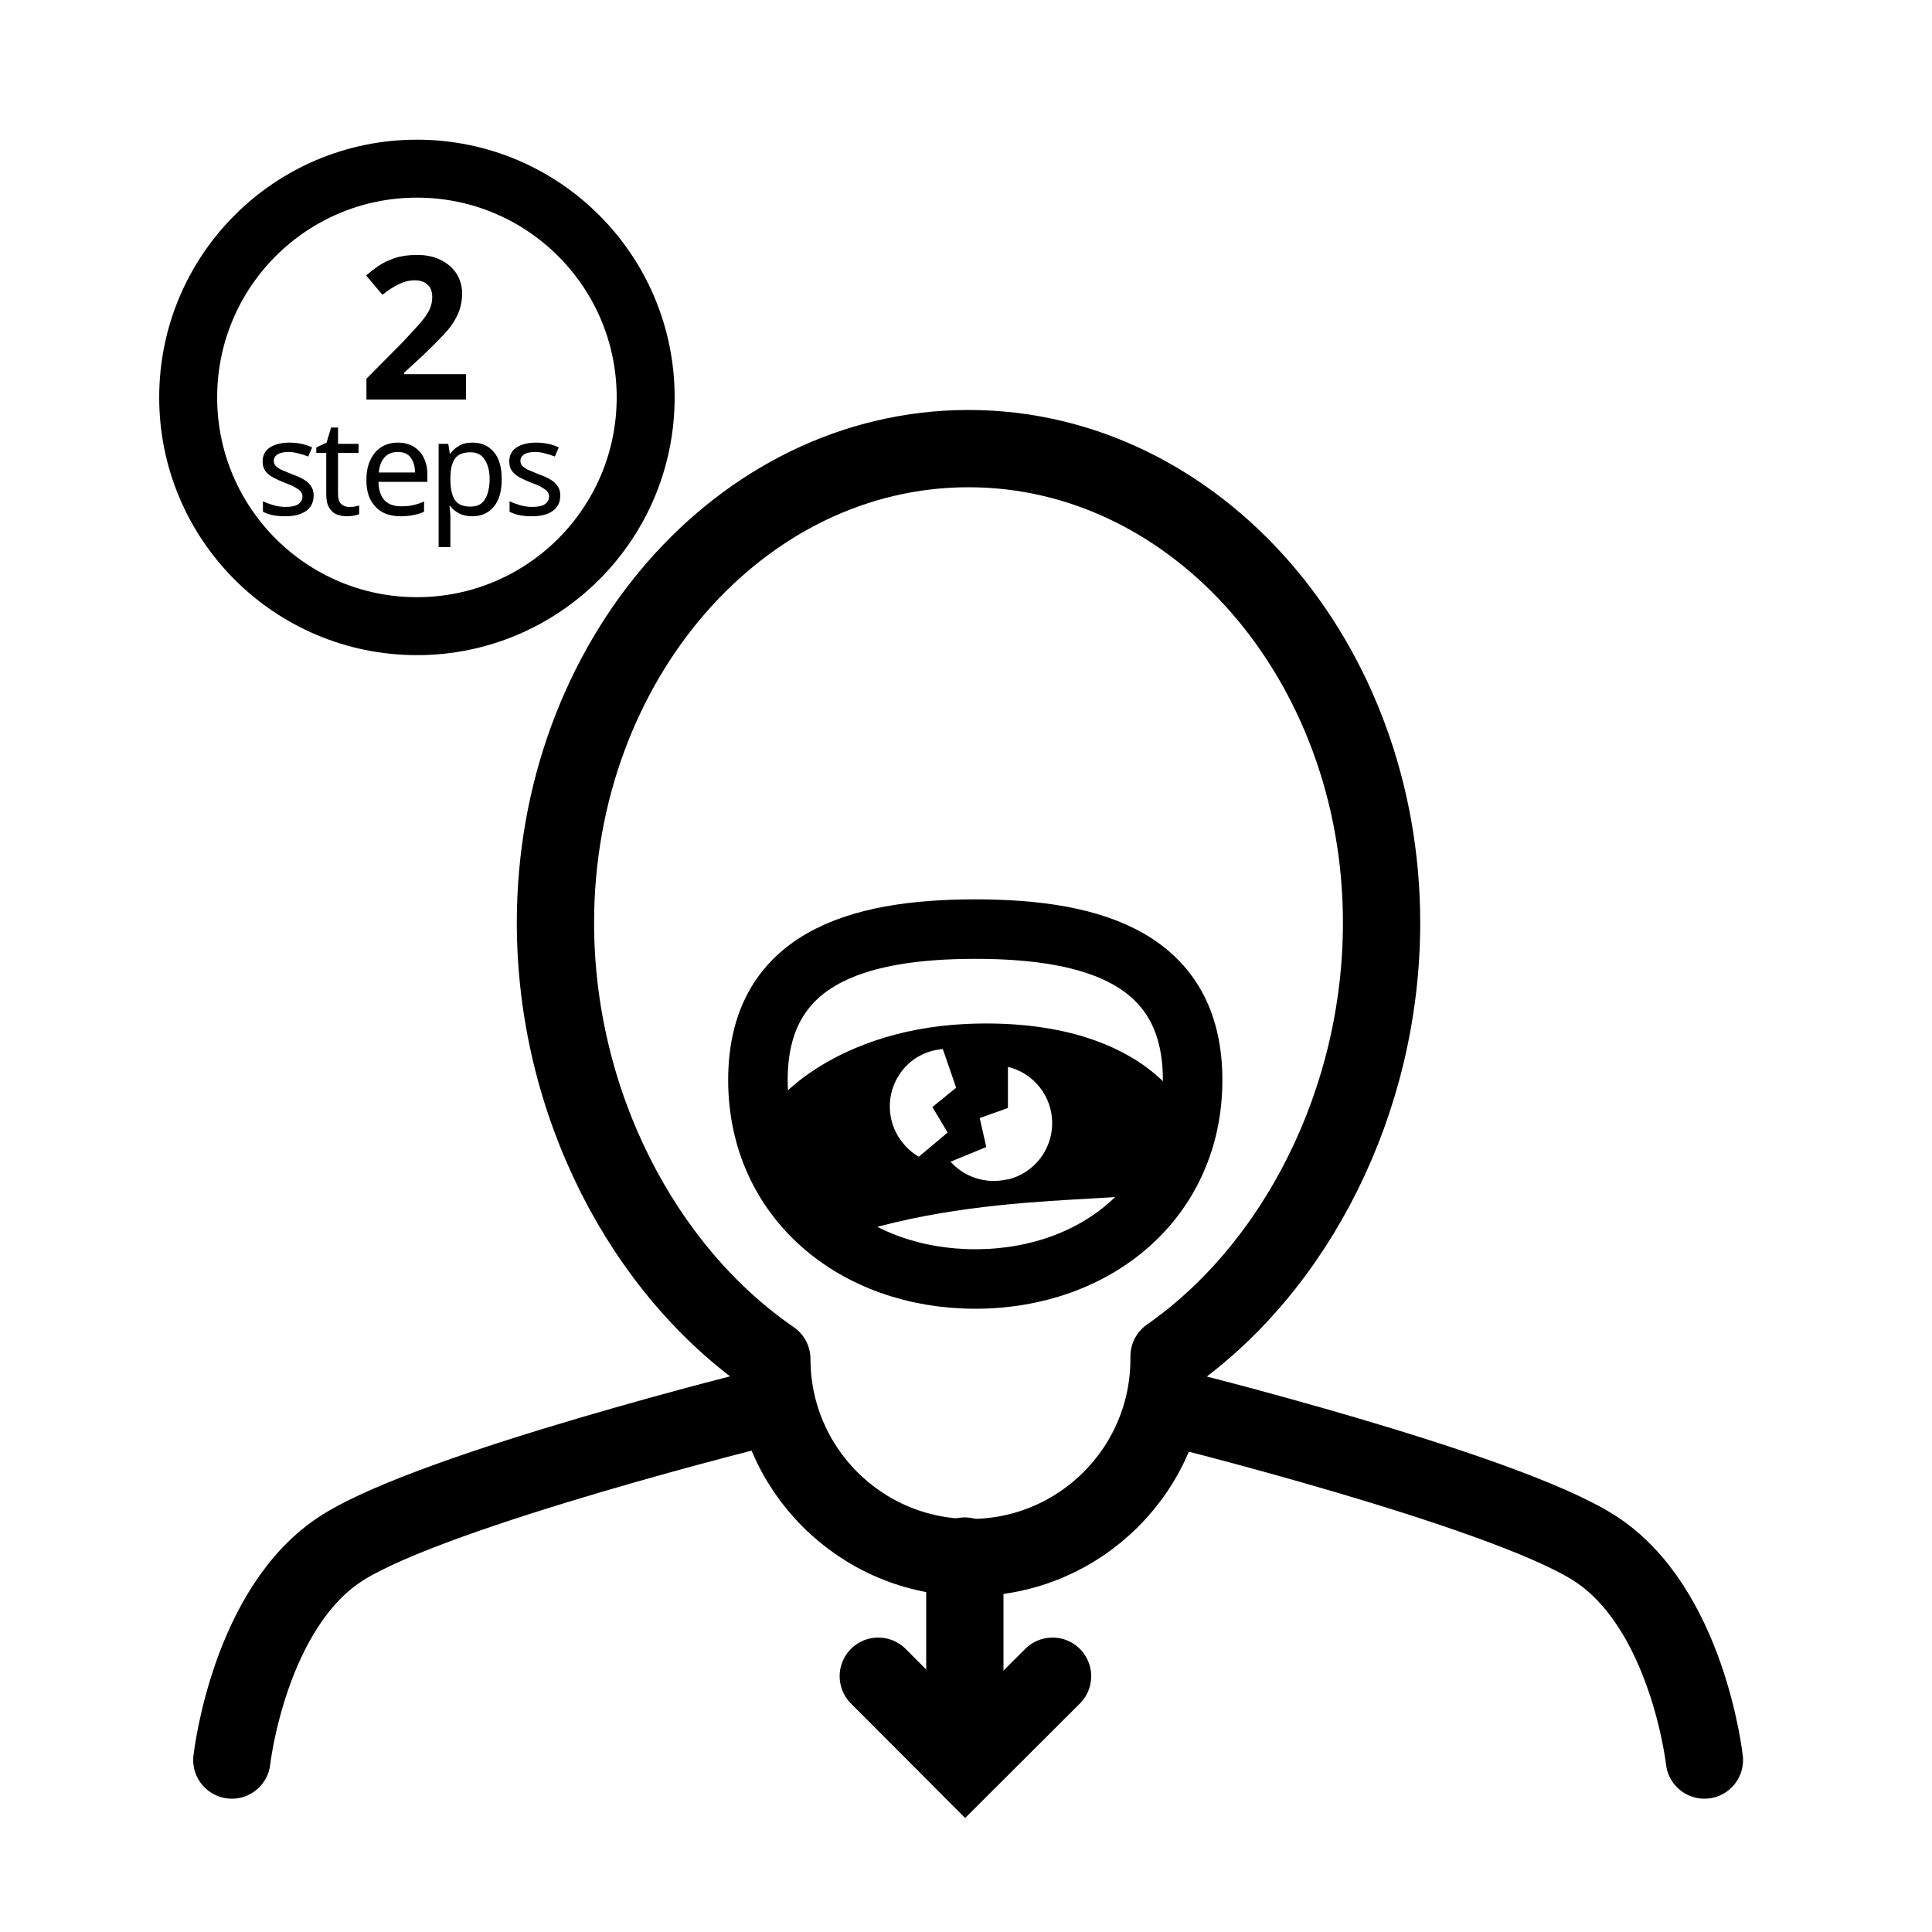
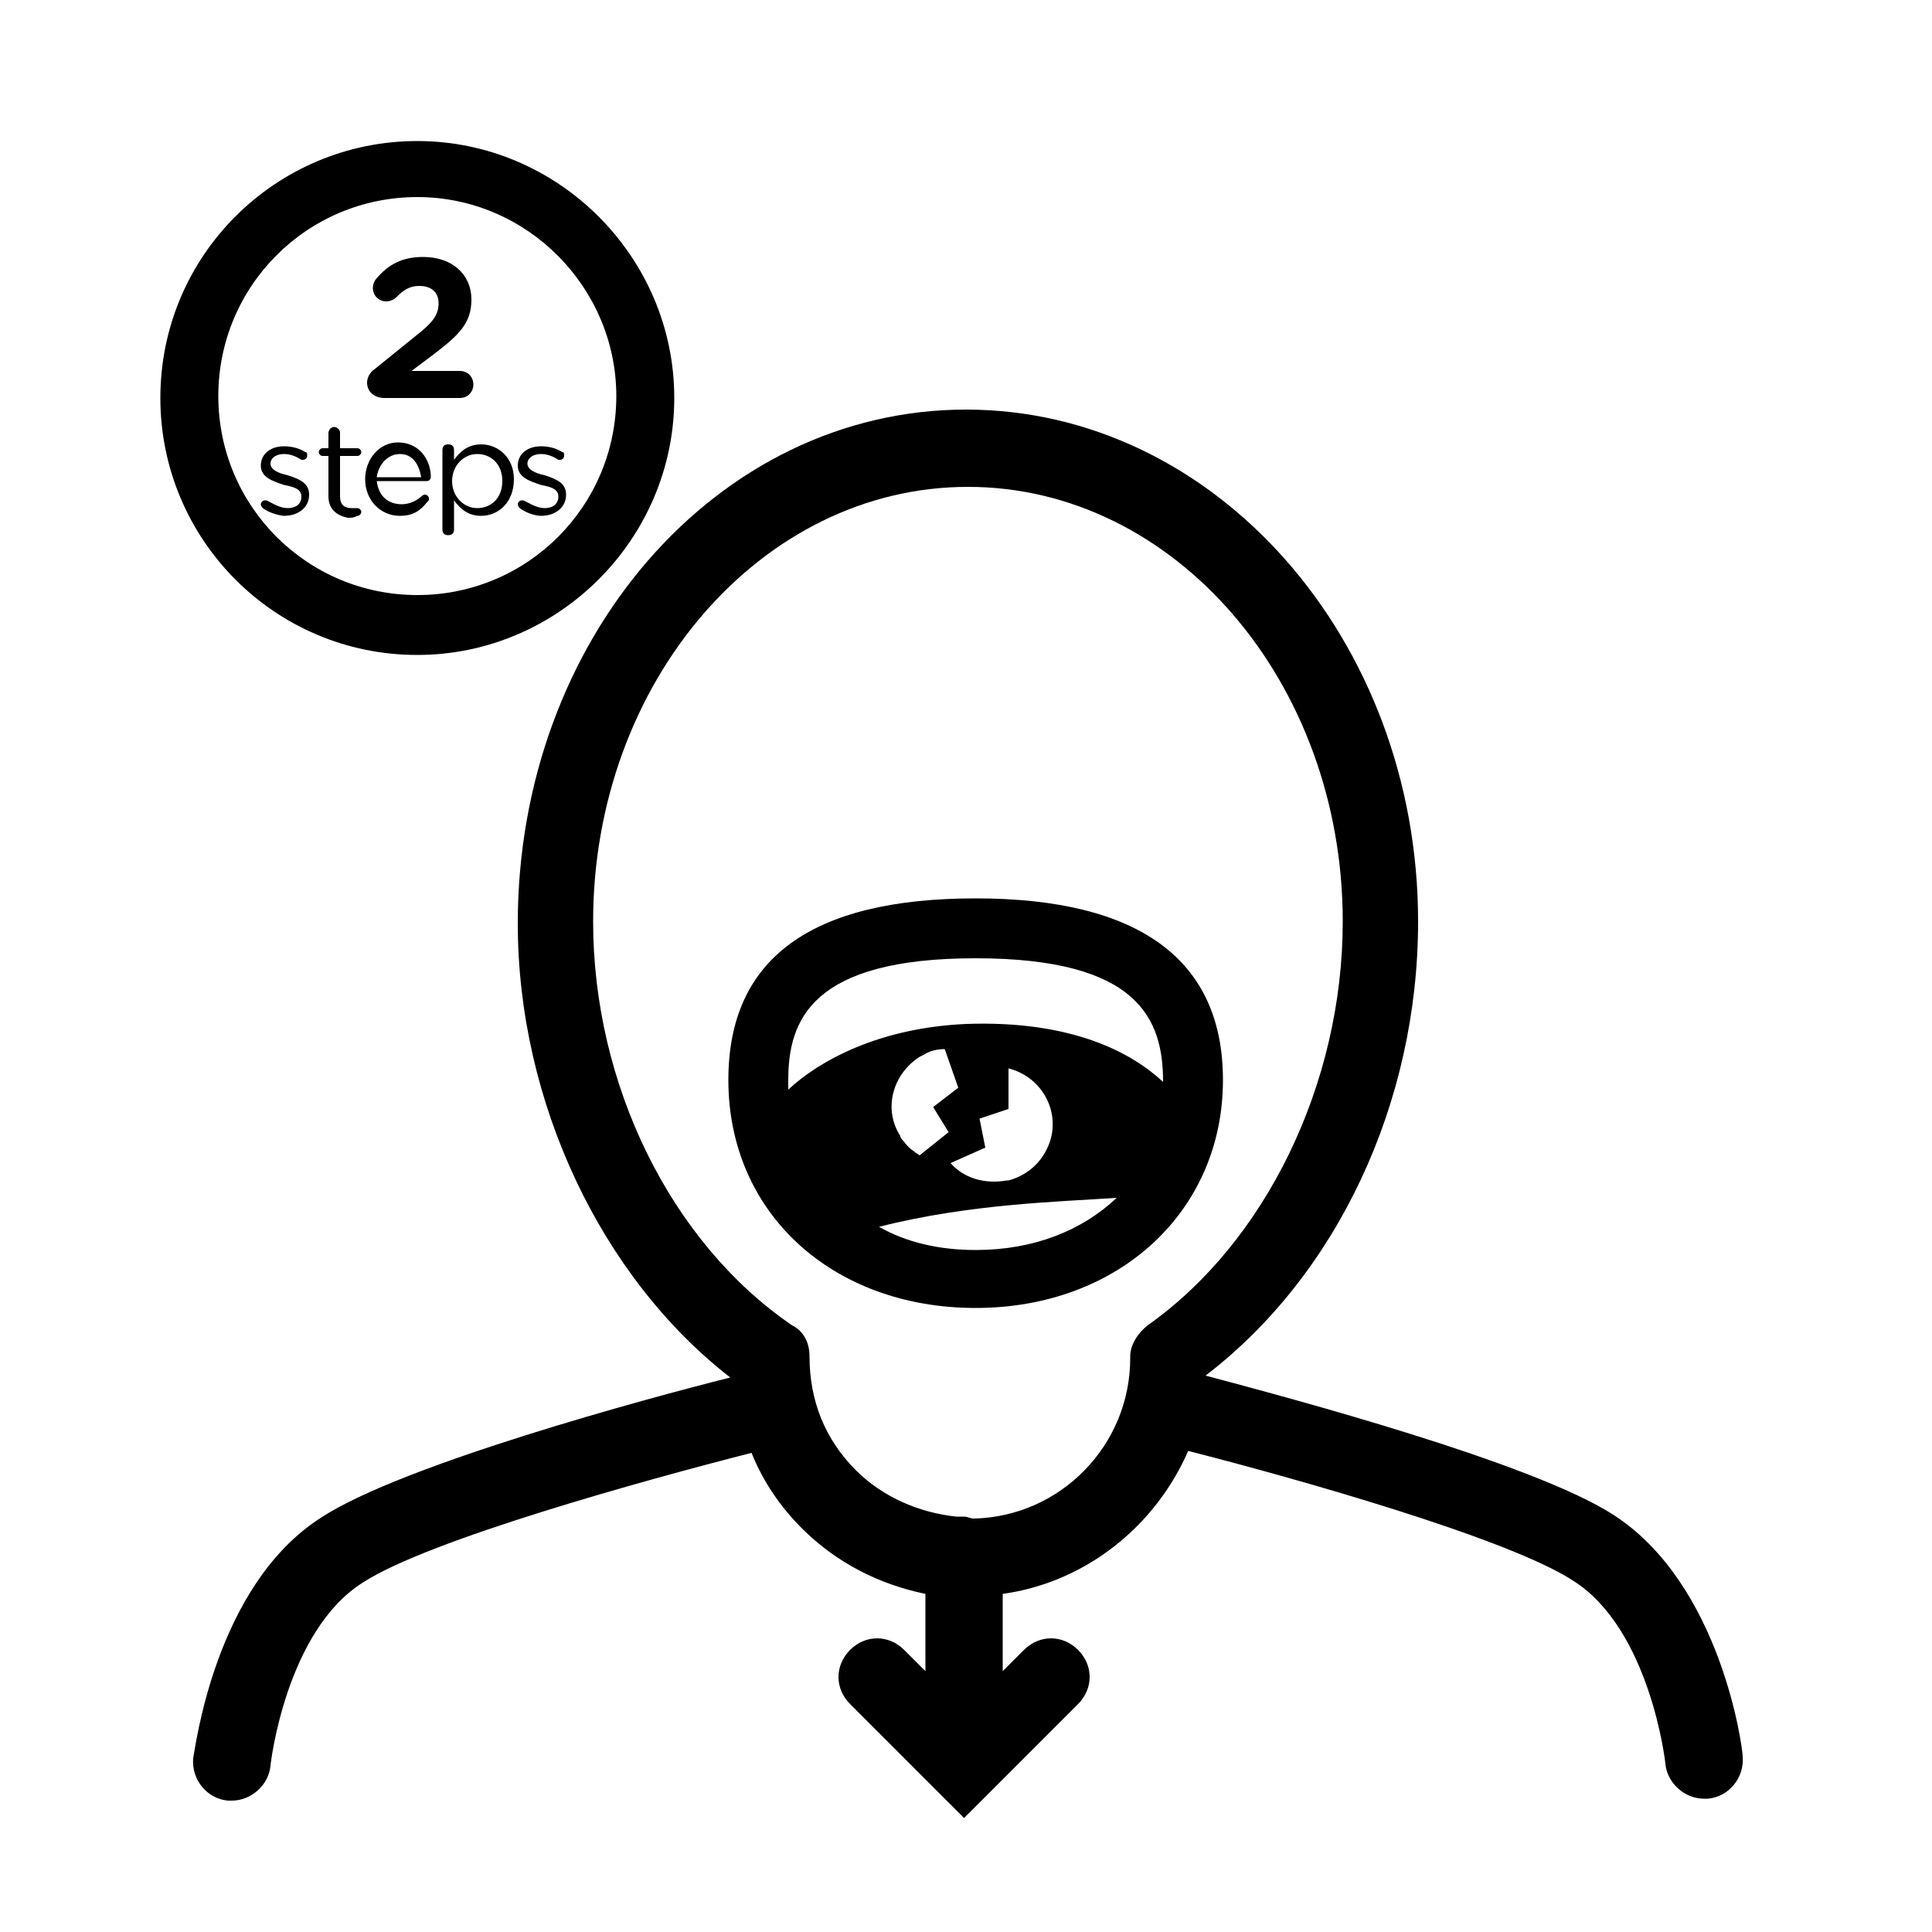
- <svg xmlns="http://www.w3.org/2000/svg" id="Layer_1" data-name="Layer 1" viewBox="0 0 100 100">
-   <defs>
-     <style>.cls-1,.cls-2,.cls-3,.cls-4{fill:none;stroke:#000;}.cls-1{stroke-linejoin:round;}.cls-1,.cls-2{stroke-width:4px;}.cls-2{stroke-linecap:round;}.cls-2,.cls-3,.cls-4{stroke-miterlimit:10;}.cls-3{stroke-width:3.08px;}.cls-4{stroke-width:3px;}.cls-5{font-size:10.32px;font-family:GothamRounded-Bold, Gotham Rounded;font-weight:700;}.cls-6{font-size:6.88px;font-family:GothamRounded-Book, Gotham Rounded;letter-spacing:-0.06em;}.cls-7{letter-spacing:-0.07em;}.cls-8{letter-spacing:-0.05em;}</style>
-   </defs>
-   <path class="cls-1" d="M71.51,47.76c0-13.55-9.57-24.54-21.38-24.54s-21.38,11-21.38,24.54c0,9.32,4.53,18,11.2,22.58v0a10.28,10.28,0,0,0,20.56,0V70.2C67.07,65.62,71.51,57,71.51,47.76Z" />
-   <path class="cls-2" d="M12,91.1s.88-7.94,5.74-11,22.06-7.31,22.06-7.31" />
-   <path class="cls-2" d="M88.22,91.1s-.88-7.94-5.74-11-22.06-7.31-22.06-7.31" />
-   <path class="cls-3" d="M39.23,55.9c0-6.22,5-7.81,11.25-7.81s11.25,1.59,11.25,7.81-5,10.3-11.25,10.3S39.23,62.11,39.23,55.9Z" />
-   <path d="M50,53c-7.18.34-10.7,4.49-10.52,5.42a20.22,20.22,0,0,0,2.94,6.06c8.16-3.22,17.71-1.91,18.11-3.17a23.84,23.84,0,0,0,.94-3.13C61.65,57.34,59,52.6,50,53Zm-2.44,6.87a2.84,2.84,0,0,1-.85-.74,3.46,3.46,0,0,1-.22-.31,3,3,0,0,1,1-4.11l.23-.12a3,3,0,0,1,1.08-.29l.69,2-1.23,1,.79,1.32Zm4.54,1.18a3,3,0,0,1-2.9-.92l1.85-.76-.34-1.5,1.46-.52,0-2.13a3,3,0,0,1,0,5.83Z" />
-   <line class="cls-2" x1="49.94" y1="91.16" x2="49.94" y2="80.54" />
-   <polyline class="cls-2" points="54.48 86.76 49.96 91.27 45.46 86.76" />
-   <circle class="cls-4" cx="21.58" cy="20.57" r="11.84" />
-   <text class="cls-5" transform="translate(18.56 20.68)">2</text>
-   <text class="cls-6" transform="translate(13.25 26.66)">s<tspan class="cls-7" x="3.01" y="0">t</tspan>
-     <tspan class="cls-8" x="5.34" y="0">eps</tspan>
-   </text>
+ <svg xmlns="http://www.w3.org/2000/svg" version="1.1" id="Layer_1" x="0px" y="0px" viewBox="0 0 100 100" style="enable-background:new 0 0 100 100;" xml:space="preserve">
+   <style type="text/css">
+ 	.st0{enable-background:new    ;}
+ </style>
+   <g class="st0">
+     <path d="M50.5,46.5c-8.5,0-12.8,3.1-12.8,9.4c0,6.9,5.4,11.8,12.8,11.8c7.4,0,12.8-5,12.8-11.8C63.3,49.7,59,46.5,50.5,46.5z    M50.5,64.7c-1.9,0-3.6-0.4-5-1.2c4.7-1.2,9.4-1.3,12.3-1.5C56,63.7,53.5,64.7,50.5,64.7z M50.7,57.9l1.5-0.5v-2.1   c1.6,0.4,2.6,2,2.2,3.6c-0.3,1.1-1.1,1.9-2.2,2.2h-0.1c-1.1,0.2-2.2-0.1-2.9-0.9l1.8-0.8L50.7,57.9z M48.3,57.3l0.8,1.3l-1.5,1.2   c-0.3-0.2-0.6-0.4-0.8-0.7c-0.1-0.1-0.2-0.2-0.2-0.3c-0.9-1.4-0.4-3.2,1-4.1l0.2-0.1c0.3-0.2,0.7-0.3,1.1-0.3l0.7,2L48.3,57.3z    M60.2,56c-1.6-1.5-4.7-3.2-10.2-3c-4.5,0.2-7.6,1.9-9.2,3.4c0-0.2,0-0.3,0-0.5c0-3.1,1.2-6.3,9.7-6.3C59,49.6,60.2,52.8,60.2,56   C60.2,55.9,60.2,55.9,60.2,56z" />
+     <path d="M90.2,90.9c0-0.4-1.1-8.9-6.7-12.5c-4.2-2.7-16.6-6-21.1-7.2c0,0,0,0,0,0c6.8-5.2,11-14.1,11-23.5   c0-14.6-10.5-26.5-23.4-26.5S26.8,33.1,26.8,47.8c0,9.2,4.3,18.3,11,23.5c-4.4,1.1-16.9,4.5-21.1,7.2c-5.6,3.5-6.6,12.1-6.7,12.5   c-0.1,1.1,0.7,2.1,1.8,2.2c0.1,0,0.2,0,0.2,0c1,0,1.9-0.8,2-1.8c0-0.1,0.8-7,4.8-9.5c3.4-2.2,14.6-5.3,20.1-6.7   c0.6,1.5,1.5,2.8,2.6,3.9c1.8,1.8,4,2.9,6.4,3.4v4l-1.1-1.1c-0.8-0.8-2-0.8-2.8,0s-0.8,2,0,2.8l5.9,5.9l5.9-5.9   c0.8-0.8,0.8-2,0-2.8c-0.8-0.8-2-0.8-2.8,0l-1.1,1.1v-4c4.3-0.6,7.9-3.5,9.6-7.4c5.5,1.4,16.5,4.5,19.9,6.7c4,2.5,4.8,9.4,4.8,9.5   c0.1,1,1,1.8,2,1.8c0.1,0,0.1,0,0.2,0C89.5,93,90.3,92,90.2,90.9z M59.4,68.6c-0.5,0.4-0.9,1-0.9,1.6v0.1c0,4.5-3.6,8.2-8.1,8.3   c-0.2,0-0.3-0.1-0.5-0.1c-0.1,0-0.3,0-0.4,0c-1.9-0.2-3.8-1-5.2-2.4c-1.6-1.6-2.4-3.6-2.4-5.9c0-0.7-0.3-1.3-0.9-1.6   c-6.3-4.3-10.3-12.5-10.3-20.9c0-12.4,8.7-22.5,19.4-22.5c10.7,0,19.4,10.1,19.4,22.5C69.5,56.1,65.5,64.3,59.4,68.6z" />
+     <path d="M21.6,33.9c-7.4,0-13.3-6-13.3-13.3c0-7.4,6-13.3,13.3-13.3s13.3,6,13.3,13.3C34.9,27.9,28.9,33.9,21.6,33.9z M21.6,10.2   c-5.7,0-10.3,4.6-10.3,10.3c0,5.7,4.6,10.3,10.3,10.3s10.3-4.6,10.3-10.3C31.9,14.9,27.3,10.2,21.6,10.2z" />
+     <path d="M19.4,19.1l2.1-1.7c0.9-0.7,1.2-1.1,1.2-1.7c0-0.6-0.4-0.9-1-0.9c-0.5,0-0.8,0.2-1.2,0.6c-0.1,0.1-0.3,0.2-0.5,0.2   c-0.4,0-0.7-0.3-0.7-0.7c0-0.2,0.1-0.4,0.2-0.5c0.6-0.7,1.3-1.1,2.4-1.1c1.5,0,2.5,0.9,2.5,2.2v0c0,1.2-0.6,1.8-1.9,2.8l-1.2,0.9   h2.5c0.4,0,0.7,0.3,0.7,0.7s-0.3,0.7-0.7,0.7h-3.9c-0.5,0-0.9-0.3-0.9-0.8C19,19.6,19.1,19.3,19.4,19.1z" />
+     <path d="M13.6,26.3c0,0-0.1-0.1-0.1-0.2c0-0.1,0.1-0.2,0.2-0.2c0,0,0.1,0,0.1,0c0.4,0.2,0.7,0.4,1.1,0.4c0.4,0,0.7-0.2,0.7-0.6v0   c0-0.4-0.4-0.5-0.9-0.6c-0.6-0.2-1.2-0.4-1.2-1v0c0-0.6,0.5-1,1.2-1c0.4,0,0.8,0.1,1.1,0.3c0.1,0,0.1,0.1,0.1,0.2   c0,0.1-0.1,0.2-0.2,0.2c0,0-0.1,0-0.1,0c-0.3-0.2-0.6-0.3-0.9-0.3c-0.4,0-0.7,0.2-0.7,0.5v0c0,0.3,0.4,0.5,0.9,0.6   c0.6,0.2,1.1,0.4,1.1,1v0c0,0.7-0.6,1.1-1.3,1.1C14.6,26.7,14,26.6,13.6,26.3z" />
+     <path d="M17,25.7v-2.1h-0.3c-0.1,0-0.2-0.1-0.2-0.2c0-0.1,0.1-0.2,0.2-0.2H17v-0.8c0-0.1,0.1-0.3,0.3-0.3c0.1,0,0.3,0.1,0.3,0.3   v0.8h0.9c0.1,0,0.2,0.1,0.2,0.2c0,0.1-0.1,0.2-0.2,0.2h-0.9v2.1c0,0.4,0.2,0.6,0.6,0.6c0.2,0,0.3,0,0.3,0c0.1,0,0.2,0.1,0.2,0.2   c0,0.1-0.1,0.2-0.2,0.2c-0.2,0.1-0.3,0.1-0.5,0.1C17.5,26.7,17,26.4,17,25.7z" />
+     <path d="M20.7,26.7c-1,0-1.8-0.8-1.8-1.9v0c0-1,0.7-1.9,1.7-1.9c1.1,0,1.7,0.9,1.7,1.8c0,0.1-0.1,0.2-0.2,0.2h-2.6   c0.1,0.8,0.6,1.2,1.3,1.2c0.4,0,0.8-0.2,1-0.4c0,0,0.1-0.1,0.2-0.1c0.1,0,0.2,0.1,0.2,0.2c0,0.1,0,0.1-0.1,0.2   C21.7,26.5,21.3,26.7,20.7,26.7z M21.8,24.7c-0.1-0.6-0.4-1.2-1.1-1.2c-0.6,0-1.1,0.5-1.2,1.2H21.8z" />
+     <path d="M22.9,23.3c0-0.2,0.1-0.3,0.3-0.3c0.2,0,0.3,0.1,0.3,0.3v0.5c0.3-0.4,0.7-0.8,1.4-0.8c0.9,0,1.7,0.7,1.7,1.8v0   c0,1.2-0.8,1.9-1.7,1.9c-0.7,0-1.1-0.4-1.4-0.8v1.5c0,0.2-0.1,0.3-0.3,0.3s-0.3-0.1-0.3-0.3V23.3z M26,24.9L26,24.9   c0-0.9-0.6-1.4-1.3-1.4c-0.7,0-1.3,0.6-1.3,1.4v0c0,0.8,0.6,1.4,1.3,1.4C25.4,26.3,26,25.8,26,24.9z" />
+     <path d="M26.9,26.3c0,0-0.1-0.1-0.1-0.2c0-0.1,0.1-0.2,0.2-0.2c0,0,0.1,0,0.1,0c0.4,0.2,0.7,0.4,1.1,0.4c0.4,0,0.7-0.2,0.7-0.6v0   c0-0.4-0.4-0.5-0.9-0.6c-0.6-0.2-1.2-0.4-1.2-1v0c0-0.6,0.5-1,1.2-1c0.4,0,0.8,0.1,1.1,0.3c0.1,0,0.1,0.1,0.1,0.2   c0,0.1-0.1,0.2-0.2,0.2c0,0-0.1,0-0.1,0c-0.3-0.2-0.6-0.3-0.9-0.3c-0.4,0-0.7,0.2-0.7,0.5v0c0,0.3,0.4,0.5,0.9,0.6   c0.6,0.2,1.1,0.4,1.1,1v0c0,0.7-0.6,1.1-1.3,1.1C27.8,26.7,27.3,26.6,26.9,26.3z" />
+   </g>
</svg>
